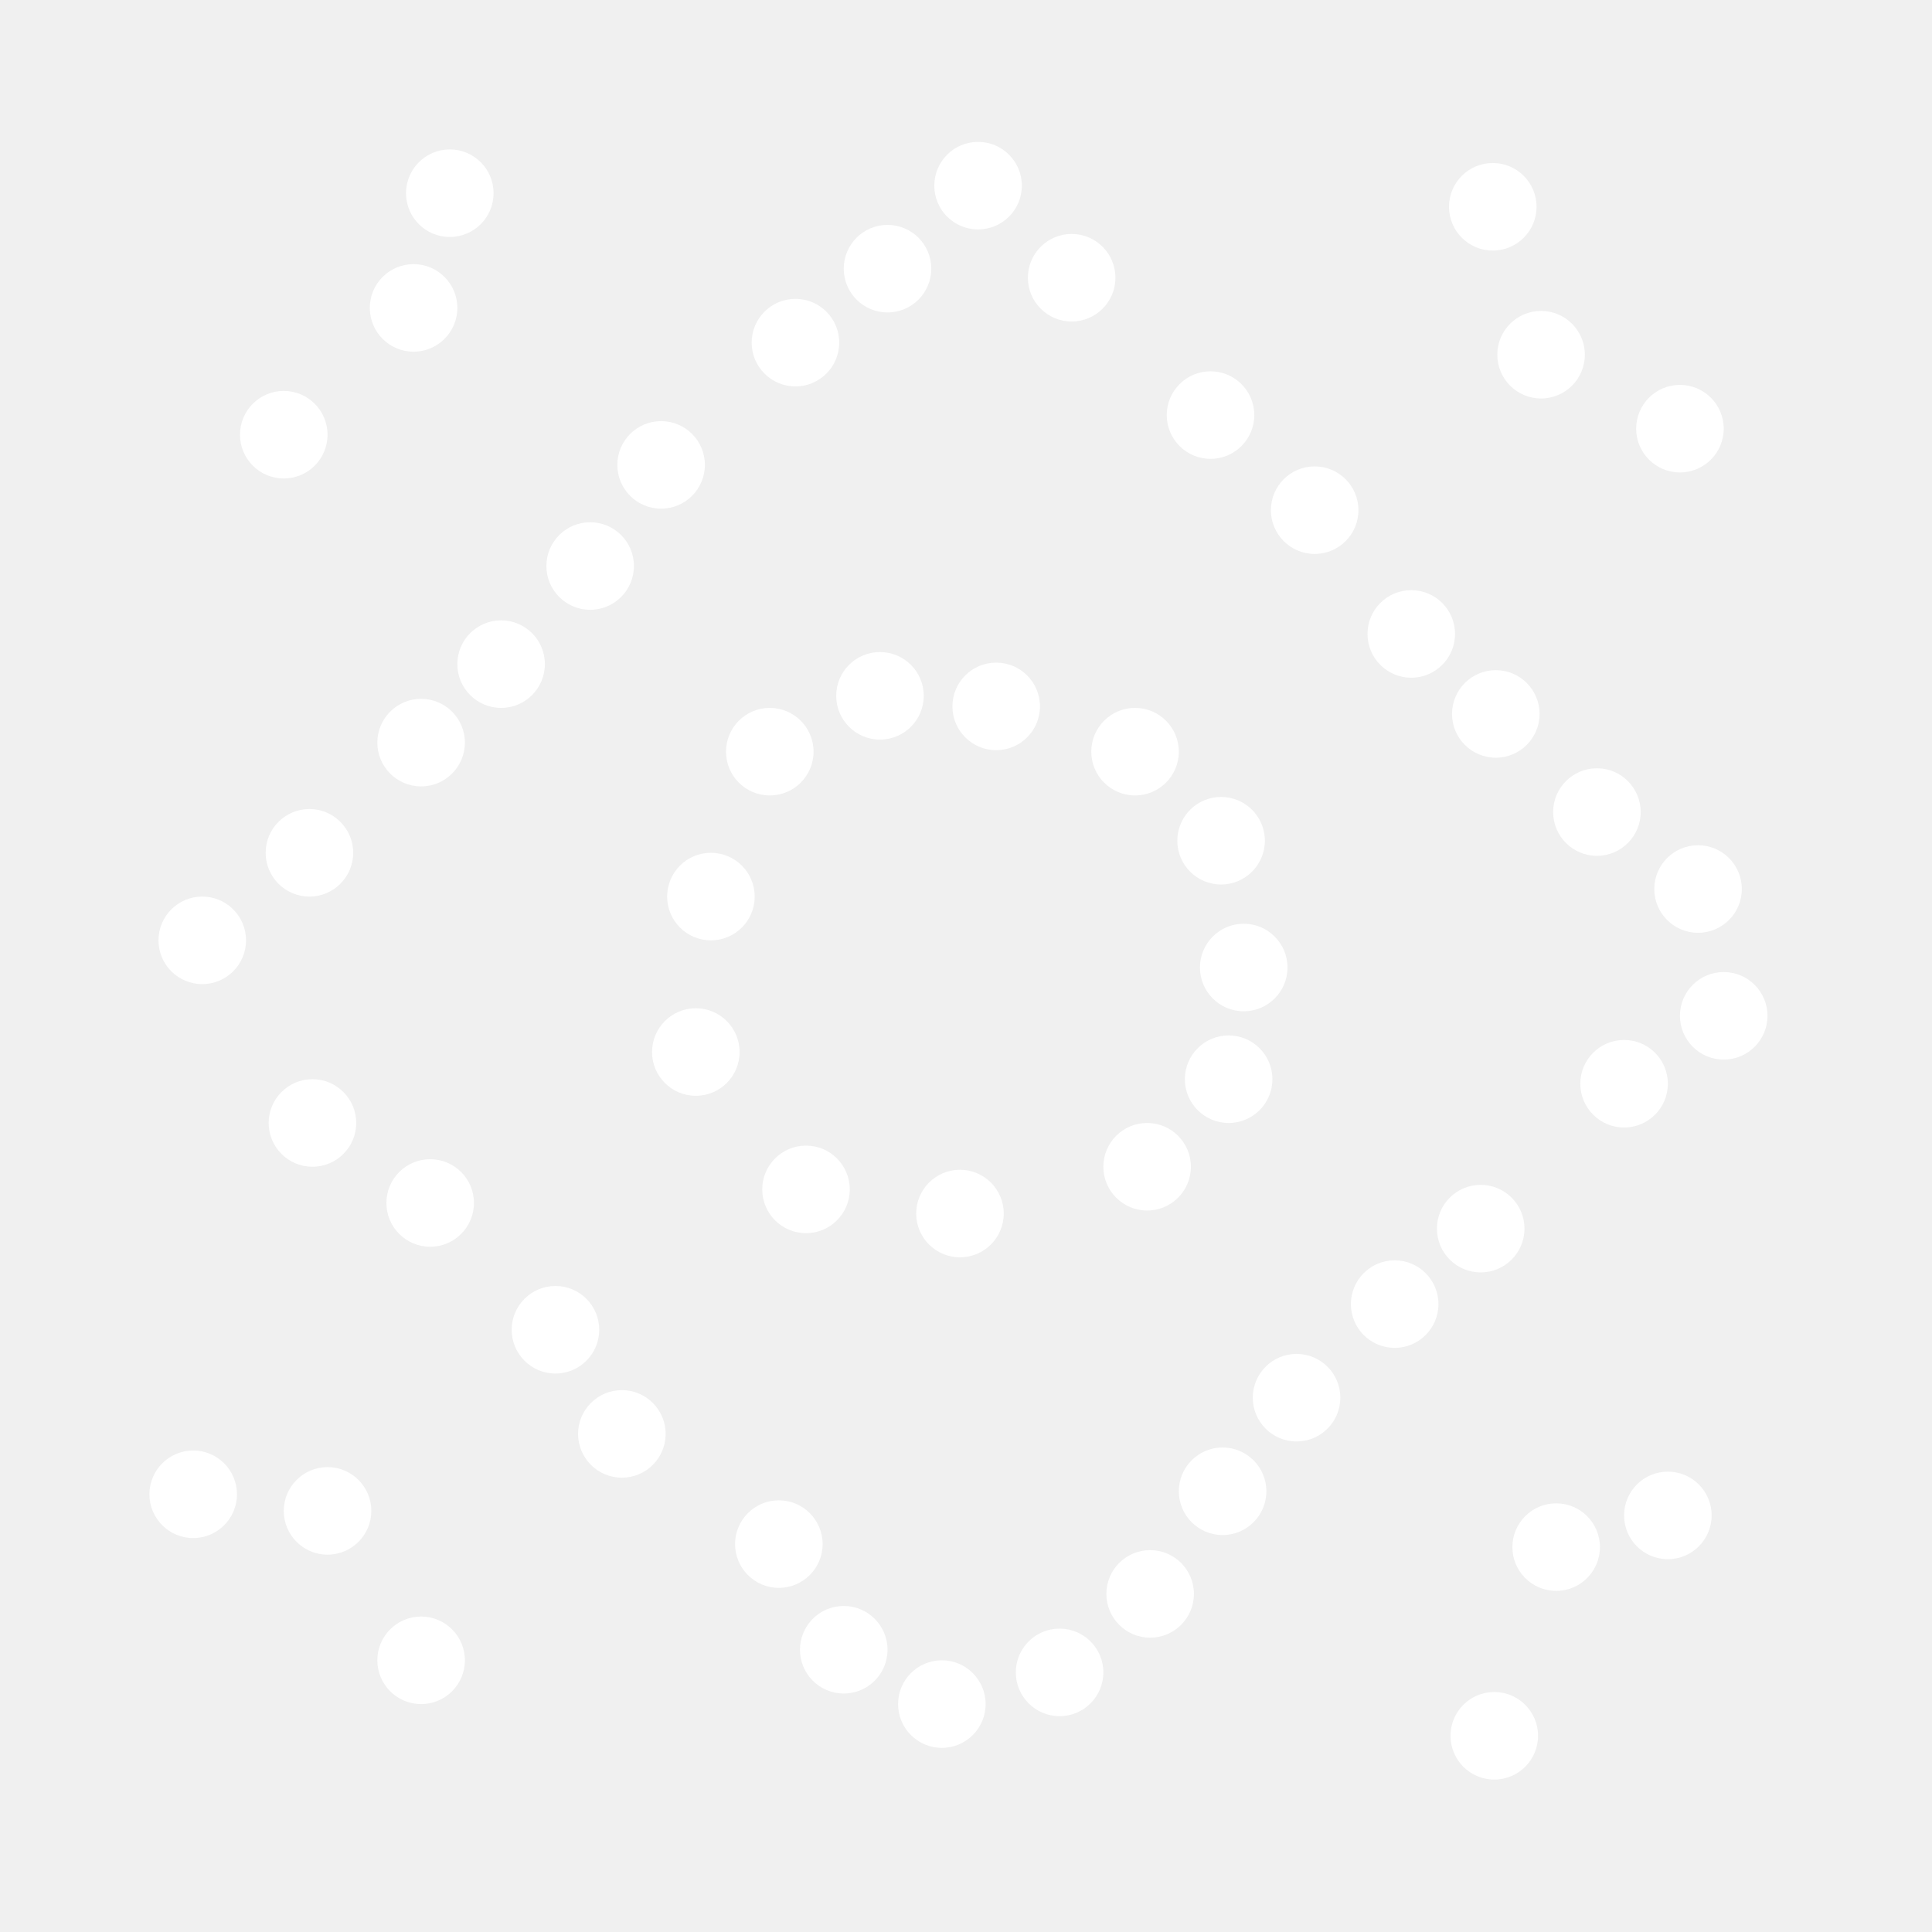
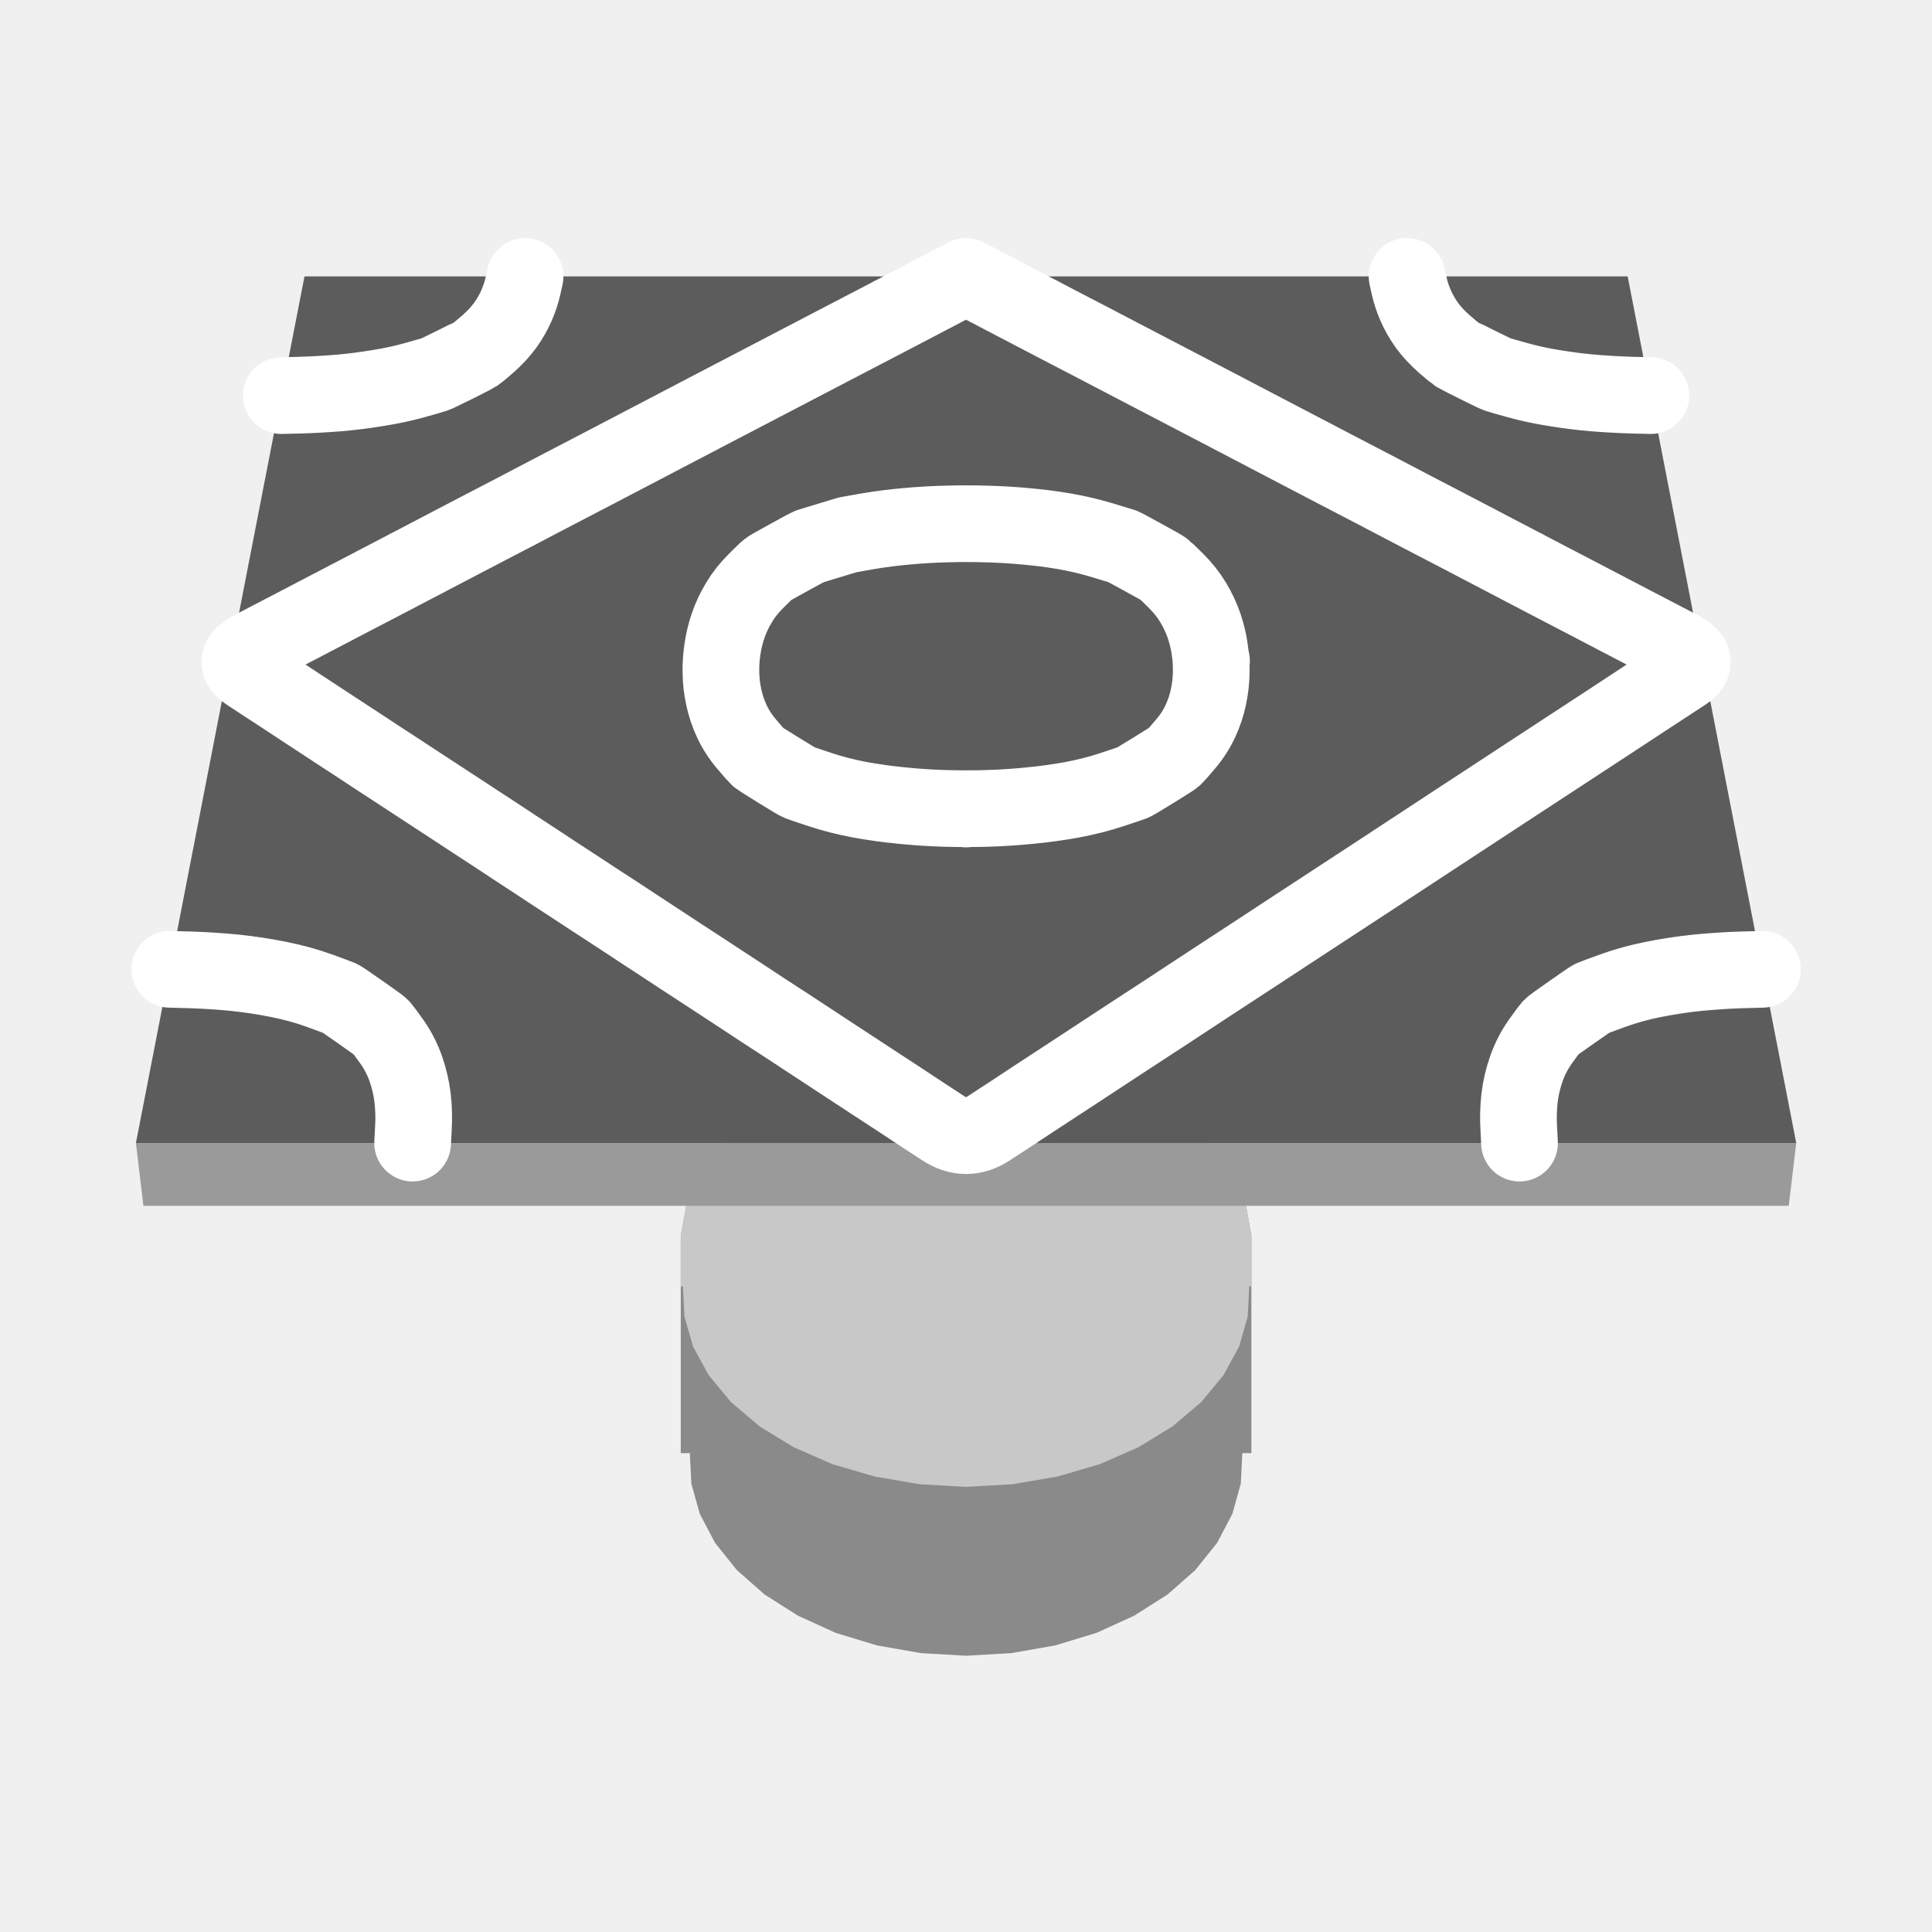
- <svg xmlns="http://www.w3.org/2000/svg" viewBox="0 0 128 128" width="128" height="128">
-   <circle cx="36.8" cy="88.1" r="2.9" fill="#fff" />
-   <circle cx="18.8" cy="28.8" r="2.9" fill="#fff" />
-   <circle cx="41.2" cy="95.0" r="2.9" fill="#fff" />
-   <circle cx="93.5" cy="42.0" r="2.9" fill="#fff" />
-   <circle cx="27.9" cy="49.2" r="2.9" fill="#fff" />
-   <circle cx="53.4" cy="78.8" r="2.9" fill="#fff" />
-   <circle cx="80.9" cy="55.7" r="2.9" fill="#fff" />
-   <circle cx="13.4" cy="62.3" r="2.9" fill="#fff" />
-   <circle cx="58.3" cy="46.1" r="2.9" fill="#fff" />
-   <circle cx="110.5" cy="100.4" r="2.9" fill="#fff" />
-   <circle cx="105.8" cy="53.8" r="2.9" fill="#fff" />
-   <circle cx="62.4" cy="112.9" r="2.9" fill="#fff" />
-   <circle cx="27.4" cy="20.4" r="2.9" fill="#fff" />
-   <circle cx="92.4" cy="86.4" r="2.9" fill="#fff" />
-   <circle cx="71.0" cy="18.4" r="2.9" fill="#fff" />
-   <circle cx="47.1" cy="59.4" r="2.9" fill="#fff" />
-   <circle cx="51.0" cy="49.8" r="2.9" fill="#fff" />
-   <circle cx="111.3" cy="28.4" r="2.9" fill="#fff" />
-   <circle cx="103.1" cy="102.5" r="2.9" fill="#fff" />
-   <circle cx="75.2" cy="49.8" r="2.9" fill="#fff" />
-   <circle cx="70.2" cy="110.8" r="2.9" fill="#fff" />
-   <circle cx="64.8" cy="12.3" r="2.9" fill="#fff" />
-   <circle cx="21.7" cy="100.1" r="2.9" fill="#fff" />
-   <circle cx="82.4" cy="64.1" r="2.9" fill="#fff" />
-   <circle cx="51.6" cy="102.3" r="2.9" fill="#fff" />
-   <circle cx="39.1" cy="37.5" r="2.9" fill="#fff" />
-   <circle cx="102.1" cy="23.5" r="2.9" fill="#fff" />
-   <circle cx="43.8" cy="30.8" r="2.9" fill="#fff" />
-   <circle cx="99.0" cy="115.0" r="2.9" fill="#fff" />
-   <circle cx="81.0" cy="98.8" r="2.9" fill="#fff" />
-   <circle cx="114.2" cy="67.3" r="2.9" fill="#fff" />
-   <circle cx="28.5" cy="79.7" r="2.9" fill="#fff" />
-   <circle cx="112.5" cy="58.9" r="2.9" fill="#fff" />
-   <circle cx="76.2" cy="105.6" r="2.9" fill="#fff" />
-   <circle cx="33.2" cy="44.0" r="2.9" fill="#fff" />
-   <circle cx="20.7" cy="74.4" r="2.9" fill="#fff" />
-   <circle cx="80.2" cy="27.5" r="2.9" fill="#fff" />
-   <circle cx="27.9" cy="110.0" r="2.9" fill="#fff" />
-   <circle cx="52.7" cy="22.7" r="2.9" fill="#fff" />
-   <circle cx="46.1" cy="69.7" r="2.9" fill="#fff" />
-   <circle cx="98.9" cy="13.7" r="2.9" fill="#fff" />
-   <circle cx="76.0" cy="77.3" r="2.9" fill="#fff" />
-   <circle cx="12.8" cy="99.0" r="2.9" fill="#fff" />
-   <circle cx="63.6" cy="80.4" r="2.9" fill="#fff" />
-   <circle cx="20.5" cy="56.5" r="2.9" fill="#fff" />
-   <circle cx="55.9" cy="109.3" r="2.9" fill="#fff" />
-   <circle cx="98.1" cy="81.4" r="2.9" fill="#fff" />
-   <circle cx="107.6" cy="71.8" r="2.9" fill="#fff" />
-   <circle cx="87.1" cy="33.8" r="2.9" fill="#fff" />
-   <circle cx="99.1" cy="47.3" r="2.9" fill="#fff" />
-   <circle cx="66.0" cy="46.8" r="2.9" fill="#fff" />
-   <circle cx="29.8" cy="12.8" r="2.9" fill="#fff" />
-   <circle cx="85.9" cy="92.6" r="2.9" fill="#fff" />
-   <circle cx="58.8" cy="17.8" r="2.9" fill="#fff" />
-   <circle cx="81.4" cy="71.5" r="2.9" fill="#fff" />
+ <svg xmlns="http://www.w3.org/2000/svg" viewBox="1.02 6.92 125.95 125.95" width="128" height="128">
+   <path d="M45.4 87.48L45.75 85.55L46.55 83.69L47.75 81.94L49.33 80.35L51.24 78.95L53.44 77.76L55.87 76.81L58.48 76.12L61.21 75.7L64 75.56L66.79 75.7L69.52 76.12L72.13 76.81L74.56 77.76L76.76 78.95L78.67 80.35L80.25 81.94L81.45 83.69L82.25 85.55L82.6 87.48L82.6 87.48L82.6 101.65L82.01 101.65L81.91 103.64L81.36 105.61L80.36 107.51L78.94 109.28L77.13 110.87L74.96 112.25L72.5 113.37L69.8 114.19L66.94 114.69L64 114.86L61.06 114.69L58.2 114.19L55.5 113.37L53.04 112.25L50.87 110.87L49.06 109.28L47.64 107.51L46.64 105.61L46.09 103.64L45.99 101.65L45.4 101.65Z" fill="#8a8a8a" />
+   <path d="M59.24 53.88L59.31 53.44L59.49 53.01L59.78 52.61L60.17 52.23L60.66 51.9L61.23 51.62L61.86 51.4L62.54 51.23L63.26 51.13L64 51.1L64.74 51.13L65.46 51.23L66.14 51.4L66.77 51.62L67.34 51.9L67.83 52.23L68.22 52.61L68.51 53.01L68.69 53.44L68.76 53.88L68.76 53.88L68.76 87.48L68.43 87.48L68.38 87.95L68.23 88.4L67.96 88.83L67.6 89.24L67.15 89.59L66.63 89.9L66.03 90.15L65.38 90.33L64.7 90.44L64 90.48L63.3 90.44L62.62 90.33L61.97 90.15L61.37 89.9L60.85 89.59L60.4 89.24L60.04 88.83L59.77 88.4L59.62 87.95L59.57 87.48L59.24 87.48Z" fill="#8a8a8a" />
+   <path d="M45.4 87.48L45.75 85.55L46.55 83.69L47.75 81.94L49.33 80.35L51.24 78.95L53.44 77.76L55.87 76.81L58.48 76.12L61.21 75.7L64 75.56L66.79 75.7L69.52 76.12L72.13 76.81L74.56 77.76L76.76 78.95L78.67 80.35L80.25 81.94L81.45 83.69L82.25 85.55L82.6 87.48L82.6 87.48L82.6 90.78L82.46 90.78L82.36 92.75L81.8 94.7L80.78 96.57L79.33 98.32L77.47 99.9L75.25 101.26L72.72 102.37L69.95 103.18L67.02 103.68L64 103.85L60.98 103.68L58.05 103.18L55.28 102.37L52.75 101.26L50.53 99.9L48.67 98.32L47.22 96.57L46.2 94.7L45.64 92.75L45.54 90.78L45.4 90.78Z" fill="#c8c8c8" />
+   <path d="M9.88 81.44L118.12 81.44L117.63 85.53L10.37 85.53Z" fill="#9a9a9a" />
+   <path d="M20.87 24.94L107.13 24.94L118.12 81.44L9.88 81.44Z" fill="#5c5c5c" />
+   <path d="M35.25 24.94Q35.25 24.94 35.11 25.57Q34.97 26.2 34.69 26.84Q34.42 27.47 33.96 28.12Q33.49 28.76 32.83 29.34Q32.16 29.92 32.05 29.99Q31.95 30.06 30.73 30.67Q29.5 31.28 29.35 31.33Q29.21 31.38 28.06 31.7Q26.92 32.02 25.64 32.22Q24.37 32.43 23.11 32.54Q21.86 32.64 20.61 32.68Q19.36 32.71 19.36 32.71L19.36 32.71M64 24.94Q61.59 26.2 60.37 26.84Q59.15 27.47 57.92 28.12Q56.69 28.76 55.44 29.41Q54.2 30.06 52.93 30.72Q51.67 31.38 50.4 32.04Q49.12 32.71 47.83 33.38Q46.54 34.06 45.23 34.74Q43.93 35.42 42.61 36.11Q41.28 36.8 39.95 37.5Q38.61 38.2 37.26 38.9Q35.9 39.61 34.53 40.33Q33.16 41.04 31.78 41.76Q30.39 42.49 28.99 43.22Q27.58 43.95 26.16 44.7Q24.74 45.44 23.3 46.19Q21.86 46.94 20.41 47.7Q18.95 48.46 17.47 49.23Q16 50 17.19 50.78Q18.38 51.56 18.38 51.56Q18.38 51.56 19.59 52.35Q20.79 53.14 20.79 53.14Q20.79 53.14 22.01 53.94Q23.23 54.74 23.23 54.74Q23.23 54.74 24.47 55.55Q25.7 56.36 25.7 56.36Q25.7 56.36 26.96 57.18Q28.21 58 28.21 58Q28.21 58 29.48 58.83Q30.75 59.66 30.75 59.66Q30.75 59.66 32.03 60.5Q33.32 61.34 33.32 61.34Q33.32 61.34 34.62 62.2Q35.92 63.05 35.92 63.05Q35.92 63.05 37.24 63.92Q38.56 64.78 38.56 64.78Q38.56 64.78 39.9 65.66Q41.24 66.53 41.24 66.53Q41.24 66.53 42.59 67.42Q43.95 68.31 43.95 68.31Q43.95 68.31 45.32 69.21Q46.7 70.11 46.7 70.11Q46.7 70.11 48.09 71.02Q49.48 71.93 49.48 71.93Q49.48 71.93 50.89 72.86Q52.31 73.78 52.31 73.78Q52.31 73.78 53.74 74.72Q55.17 75.66 55.17 75.66Q55.17 75.66 56.62 76.61Q58.07 77.56 58.07 77.56Q58.07 77.56 59.54 78.52Q61.01 79.49 61.01 79.49Q61.01 79.49 62.51 80.47Q64 81.44 65.49 80.47Q66.99 79.49 66.99 79.49Q66.99 79.49 68.46 78.52Q69.93 77.56 71.38 76.61Q72.83 75.66 74.26 74.72Q75.69 73.78 77.11 72.86Q78.52 71.93 79.91 71.02Q81.3 70.11 82.68 69.21Q84.05 68.31 85.41 67.42Q86.76 66.53 88.1 65.66Q89.44 64.78 90.76 63.92Q92.08 63.05 93.38 62.2Q94.68 61.34 95.97 60.5Q97.25 59.66 98.52 58.83Q99.79 58 101.04 57.18Q102.3 56.36 103.53 55.55Q104.77 54.74 105.99 53.94Q107.21 53.14 108.41 52.35Q109.62 51.56 109.62 51.56Q109.62 51.56 110.81 50.78Q112 50 110.53 49.23Q109.05 48.46 107.59 47.7Q106.14 46.94 104.7 46.19Q103.26 45.44 101.84 44.7Q100.42 43.95 99.01 43.22Q97.61 42.49 96.22 41.76Q94.84 41.04 93.47 40.33Q92.1 39.61 90.74 38.9Q89.39 38.2 88.05 37.5Q86.72 36.8 85.39 36.11Q84.07 35.42 82.77 34.74Q81.46 34.06 80.17 33.38Q78.88 32.71 77.6 32.04Q76.33 31.38 75.07 30.72Q73.8 30.06 72.56 29.41Q71.31 28.76 70.08 28.12Q68.85 27.47 67.63 26.84Q66.41 26.2 65.2 25.57L64 24.94M92.75 24.94Q92.75 24.94 92.89 25.57Q93.03 26.2 93.31 26.84Q93.58 27.47 94.04 28.12Q94.51 28.76 95.17 29.34Q95.84 29.92 95.95 29.99Q96.05 30.06 97.27 30.67Q98.5 31.28 98.65 31.33Q98.79 31.38 99.94 31.7Q101.08 32.02 102.36 32.22Q103.63 32.43 104.89 32.54Q106.14 32.64 107.39 32.68Q108.64 32.71 108.64 32.71L108.64 32.71M61.59 26.2L61.59 26.2M66.41 26.2L66.41 26.2M68.85 27.47L68.85 27.47M59.15 27.47L59.15 27.47M56.69 28.76L56.69 28.76M71.31 28.76L71.31 28.76M73.8 30.06L73.8 30.06M54.2 30.06L54.2 30.06M76.33 31.38L76.33 31.38M51.67 31.38L51.67 31.38M78.88 32.71L78.88 32.71M49.12 32.71L49.12 32.71M81.46 34.06L81.46 34.06M46.54 34.06L46.54 34.06M43.93 35.42L43.93 35.42M84.07 35.42L84.07 35.42M86.72 36.8L86.72 36.8M41.28 36.8L41.28 36.8M89.39 38.2L89.39 38.2M38.61 38.2L38.61 38.2M35.9 39.61L35.9 39.61M92.1 39.61L92.1 39.61M33.16 41.04L33.16 41.04M56.27 41.79Q53.95 42.49 53.8 42.54Q53.65 42.6 52.42 43.28Q51.19 43.95 51.09 44.04Q50.98 44.12 50.32 44.78Q49.65 45.44 49.2 46.19Q48.75 46.94 48.49 47.7Q48.23 48.46 48.12 49.23Q48 50 48.02 50.78Q48.03 51.56 48.2 52.35Q48.36 53.14 48.73 53.94Q49.1 54.74 49.72 55.46Q50.33 56.18 50.43 56.27Q50.53 56.36 51.76 57.12Q52.99 57.88 53.14 57.94Q53.29 58 54.5 58.4Q55.71 58.8 57.09 59.06Q58.47 59.31 59.85 59.44Q61.23 59.58 62.61 59.62Q64 59.66 65.39 59.62Q66.77 59.58 68.15 59.44Q69.53 59.31 70.91 59.06Q72.29 58.8 73.5 58.4Q74.71 58 74.86 57.94Q75.01 57.88 76.24 57.12Q77.47 56.36 77.57 56.27Q77.67 56.18 78.28 55.46Q78.9 54.74 79.27 53.94Q79.64 53.14 79.8 52.35Q79.97 51.56 79.98 50.78Q80 50 79.88 49.23Q79.77 48.46 79.51 47.7Q79.25 46.94 78.8 46.19Q78.35 45.44 77.68 44.78Q77.02 44.12 76.91 44.04Q76.81 43.95 75.58 43.28Q74.35 42.6 74.2 42.54Q74.05 42.49 72.89 42.14Q71.73 41.79 70.44 41.56Q69.15 41.34 67.86 41.23Q66.57 41.11 65.29 41.08Q64 41.04 62.71 41.08Q61.43 41.11 60.14 41.23Q58.85 41.34 57.56 41.56L56.27 41.79M94.84 41.04L94.84 41.04M97.61 42.49L97.61 42.49M30.39 42.49L30.39 42.49M100.42 43.95L100.42 43.95M27.58 43.95L27.58 43.95M103.26 45.44L103.26 45.44M24.74 45.44L24.74 45.44M106.14 46.94L106.14 46.94M21.86 46.94L21.86 46.94M18.95 48.46L18.95 48.46M80 50Q80 50 80 50L80 50M109.05 48.46L109.05 48.46M107.21 53.14L107.21 53.14M104.77 54.74L104.77 54.74M102.3 56.36L102.3 56.36M99.79 58L99.79 58M64 59.66Q64 59.66 64 59.66L64 59.66M97.25 59.66L97.25 59.66M94.68 61.34L94.68 61.34M92.08 63.05L92.08 63.05M89.44 64.78L89.44 64.78M86.76 66.53L86.76 66.53M12.09 70.11Q12.09 70.11 13.52 70.15Q14.96 70.2 16.37 70.34Q17.79 70.49 19.19 70.77Q20.59 71.05 21.81 71.49Q23.02 71.93 23.18 72Q23.33 72.07 24.55 72.93Q25.77 73.78 25.87 73.89Q25.96 73.99 26.56 74.82Q27.15 75.66 27.48 76.61Q27.81 77.56 27.92 78.52Q28.03 79.49 27.97 80.47Q27.92 81.44 27.92 81.44L27.92 81.44M84.05 68.31L84.05 68.31M115.91 70.11Q115.91 70.11 114.48 70.15Q113.04 70.2 111.63 70.34Q110.21 70.49 108.81 70.77Q107.41 71.05 106.19 71.49Q104.98 71.93 104.82 72Q104.67 72.07 103.45 72.93Q102.23 73.78 102.13 73.89Q102.04 73.99 101.44 74.82Q100.85 75.66 100.52 76.61Q100.19 77.56 100.08 78.52Q99.97 79.49 100.03 80.47Q100.08 81.44 100.08 81.44L100.08 81.44M81.3 70.11L81.3 70.11M78.52 71.93L78.52 71.93M75.69 73.78L75.69 73.78M72.83 75.66L72.83 75.66M69.93 77.56L69.93 77.56" fill="none" stroke="#fff" stroke-width="5" stroke-linecap="round" stroke-linejoin="round" />
</svg>
